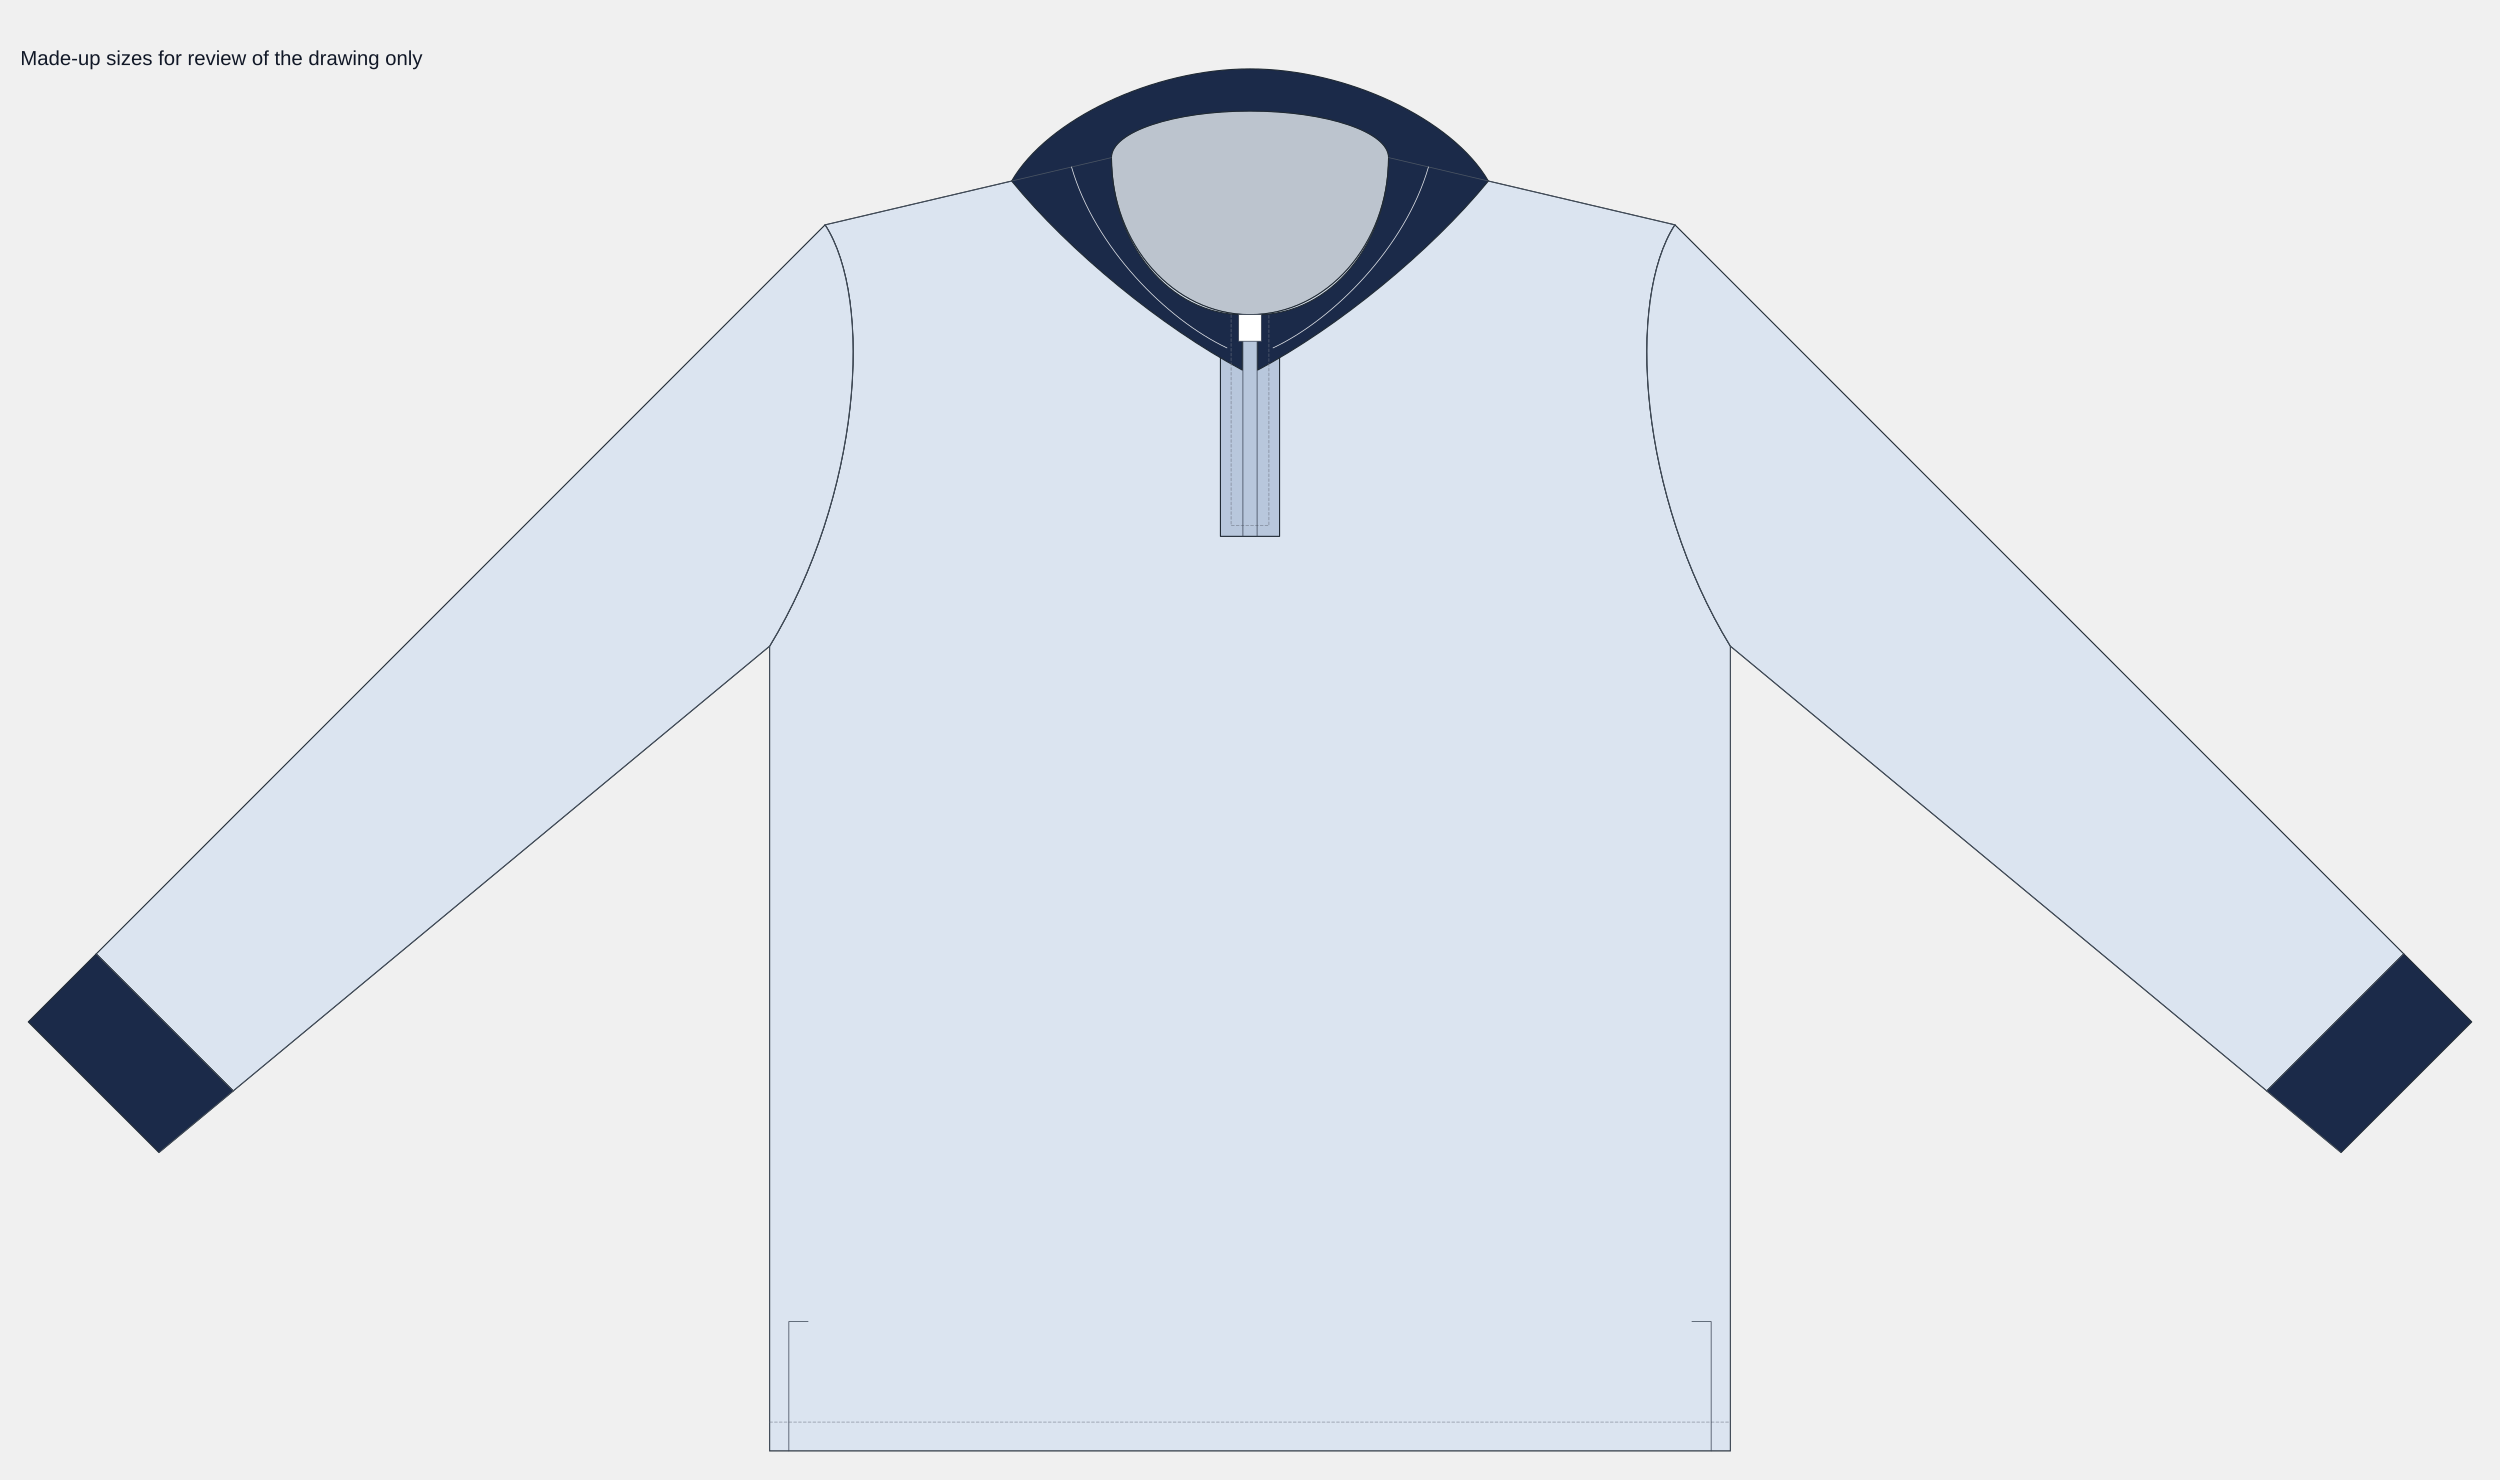
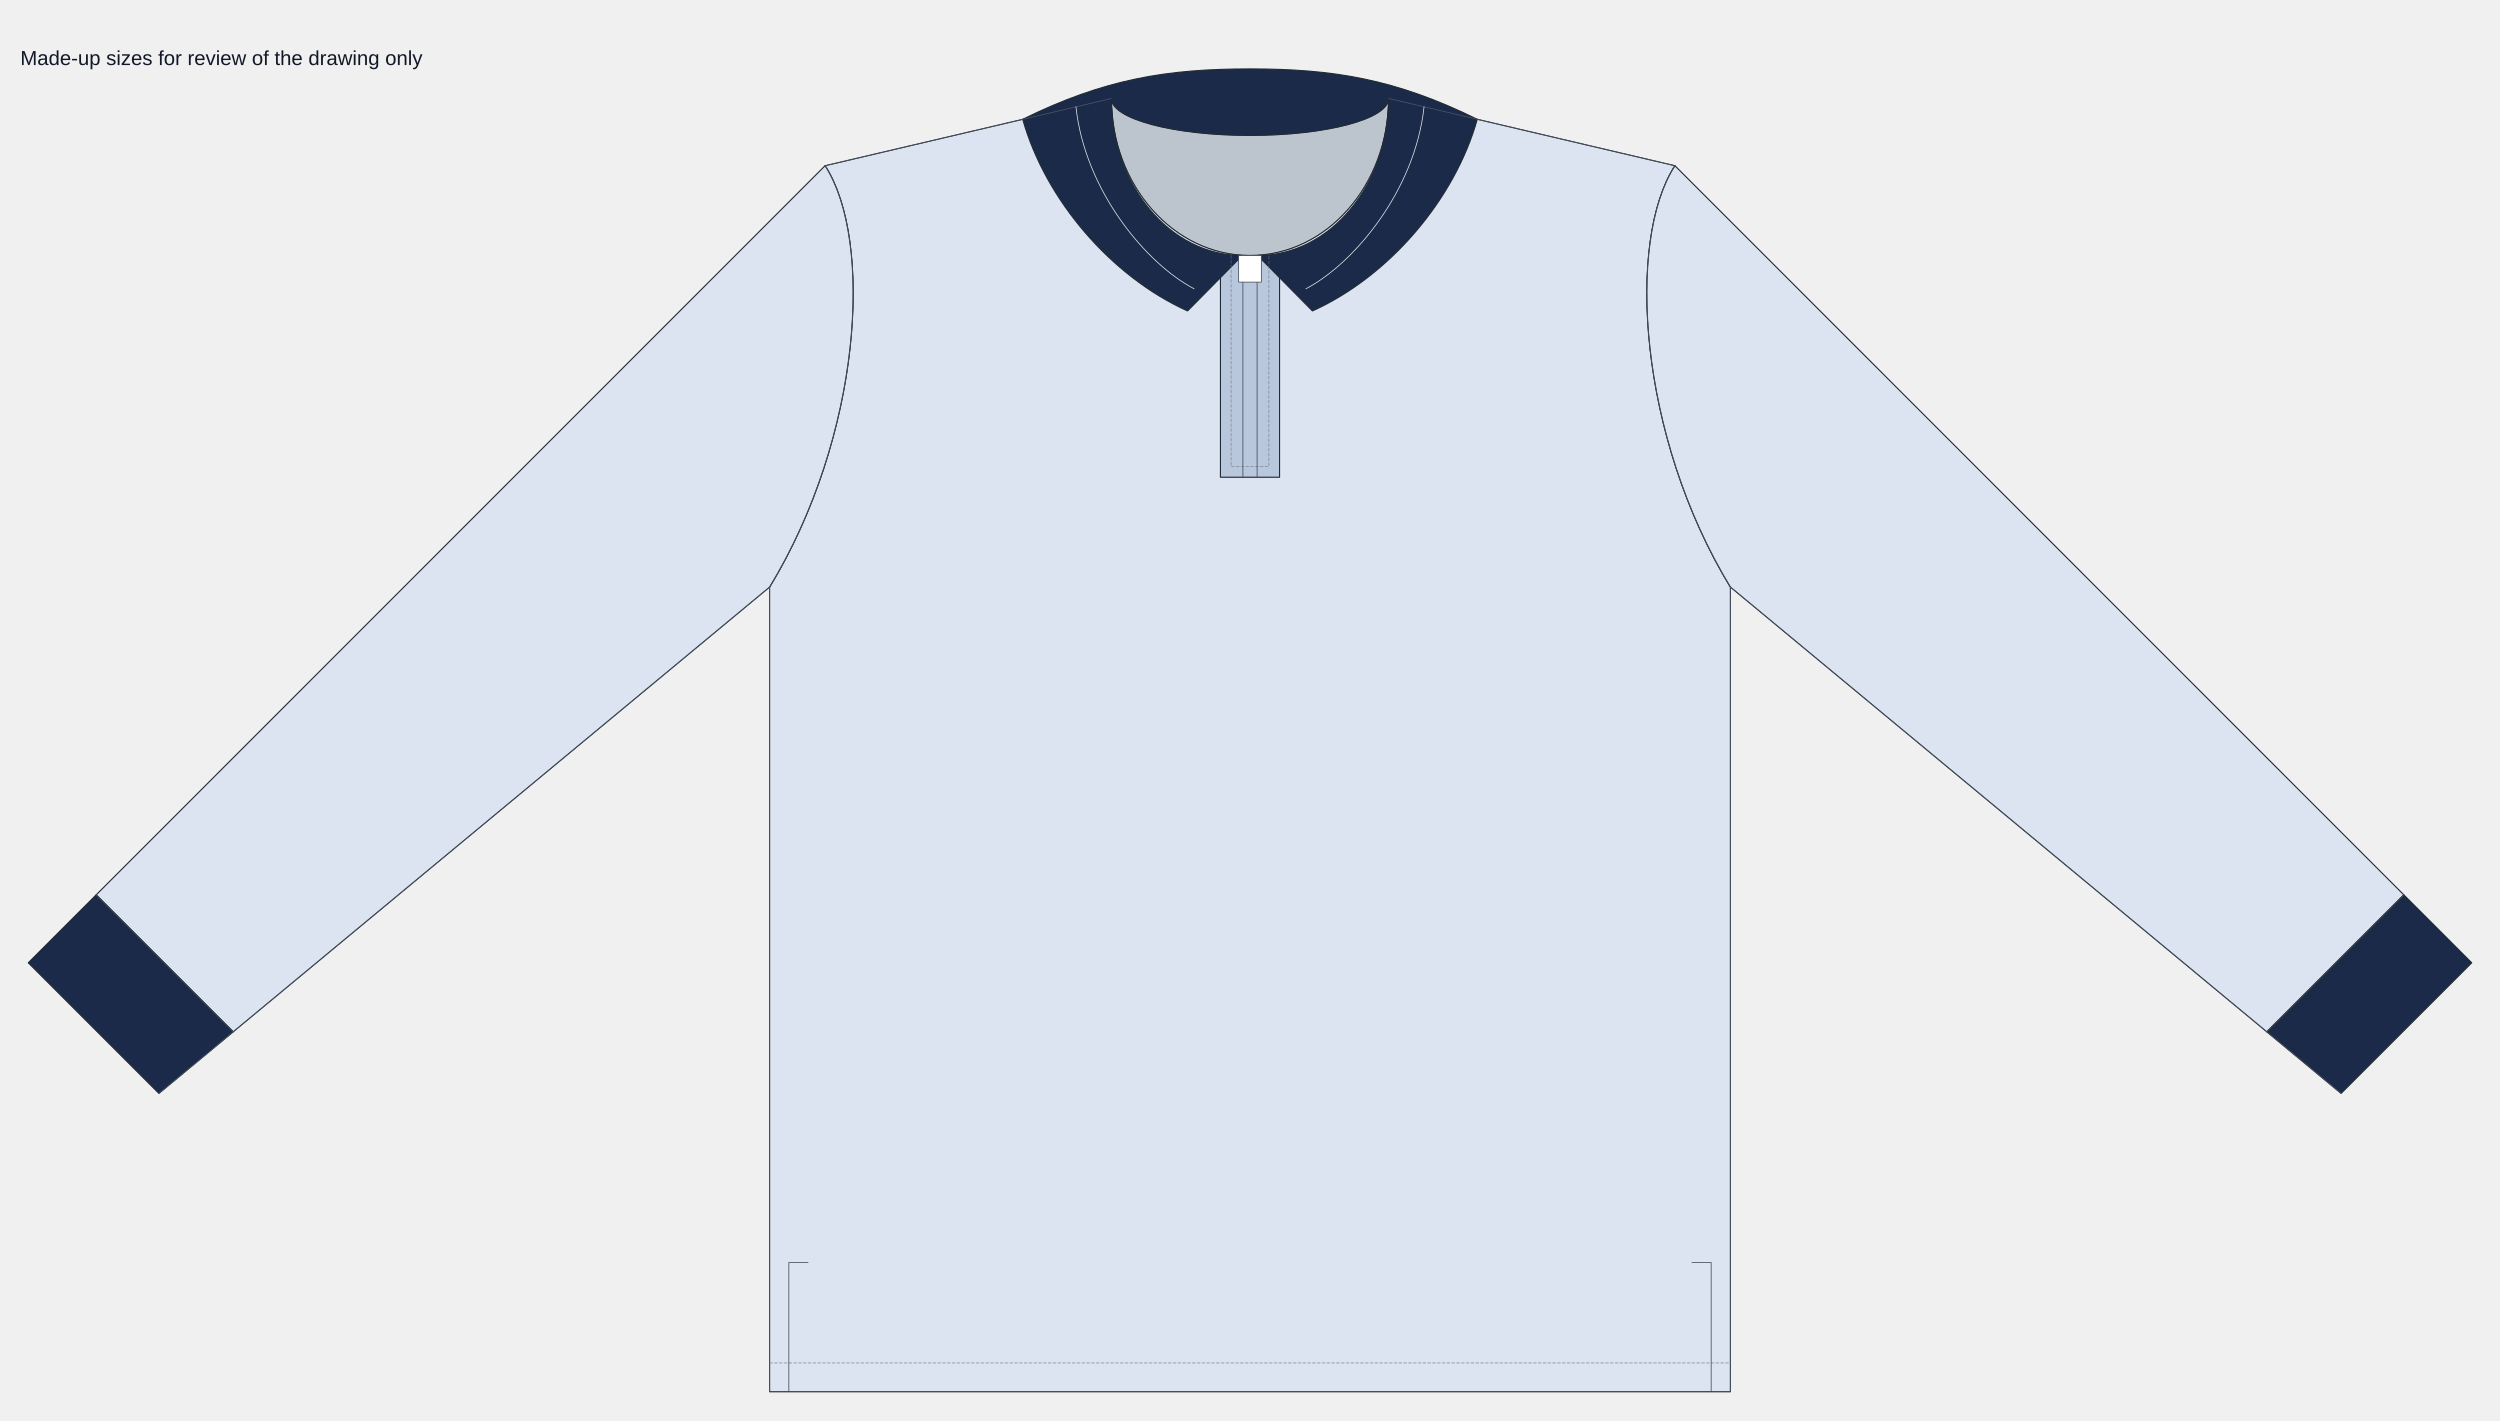
- <svg xmlns="http://www.w3.org/2000/svg" width="1353.12mm" height="800.6mm" viewBox="-6765.6 -853 13531.2 8006" role="img">
+ <svg xmlns="http://www.w3.org/2000/svg" width="1353.12mm" height="768.6mm" viewBox="-6765.6 -533 13531.2 7686" role="img">
  <g id="layer-panels">
-     <path d="M 750 0 C 750 469.4 414.2 850 0 850 C -414.2 850 -750 469.4 -750 0 C -750 -139.2 -414.2 -252 0 -252 C 414.2 -252 750 -139.2 750 0 Z" fill="#bcc4ce" stroke="#4b5563" stroke-width="4" stroke-linejoin="round" stroke-linecap="round" data-name="Inside of the neck" />
+     <path d="M 750 0 C 750 469.4 414.2 850 0 850 C -414.2 850 -750 469.4 -750 0 C -750 110.5 -414.2 200 0 200 C 414.2 200 750 110.5 750 0 Z" fill="#bcc4ce" stroke="#4b5563" stroke-width="4" stroke-linejoin="round" stroke-linecap="round" data-name="Inside of the neck" />
    <path d="M 750 0 L 2300 364 C 2036.1 769.9 2103.2 1828.2 2600 2644.4 L 2600 7000 L 0 7000 L -2600 7000 L -2600 2644.4 C -2103.2 1828.2 -2036.1 769.9 -2300 364 L -750 0 C -750 469.4 -414.2 850 0 850 C 414.2 850 750 469.4 750 0 Z" fill="#dbe4f0" stroke="#1f2933" stroke-width="6" stroke-linejoin="round" stroke-linecap="round" data-name="Body front" />
    <path d="M 2300 364 L 6245 4310.3 L 5503.3 5051.7 L 2600 2644.4 C 2103.2 1828.2 2036.1 769.9 2300 364 Z" fill="#dbe4f0" stroke="#1f2933" stroke-width="6" stroke-linejoin="round" stroke-linecap="round" data-name="Left sleeve" />
    <path d="M -2300 364 L -6245 4310.3 L -5503.3 5051.7 L -2600 2644.4 C -2103.2 1828.2 -2036.1 769.9 -2300 364 Z" fill="#dbe4f0" stroke="#1f2933" stroke-width="6" stroke-linejoin="round" stroke-linecap="round" data-name="Right sleeve" />
    <path d="M 6245 4310.3 L 6612.6 4678.1 L 5905.4 5385.1 L 5503.3 5051.7 Z M -6245 4310.3 L -6612.6 4678.1 L -5905.4 5385.1 L -5503.3 5051.7 Z" fill="#1b2a49" stroke="#1f2933" stroke-width="6" stroke-linejoin="round" stroke-linecap="round" data-name="Cuffs" />
    <path d="M -160 850 L 160 850 L 160 2050 L -160 2050 Z" fill="#b8c7dc" stroke="#1f2933" stroke-width="6" stroke-linejoin="round" stroke-linecap="round" data-name="Placket" />
-     <path d="M 41.6 850 C 432.8 850 750 469.4 750 0 C 750 -139.2 414.2 -252 0 -252 C -414.2 -252 -750 -139.2 -750 0 C -750 469.4 -432.8 850 -41.6 850 L -41.6 1150 C -477.5 917.9 -976.9 508.7 -1290 126.8 C -1096.5 -206.9 -525 -480 0 -480 C 525 -480 1096.5 -206.9 1290 126.8 C 976.9 508.7 477.5 917.9 41.6 1150 Z" fill="#1b2a49" stroke="#1f2933" stroke-width="6" stroke-linejoin="round" stroke-linecap="round" data-name="Collar" />
+     <path d="M 41.6 850 C 432.8 850 750 469.4 750 0 C 750 110.5 414.2 200 0 200 C -414.2 200 -750 110.5 -750 0 C -750 469.4 -432.8 850 -41.6 850 L -338 1150 C -750.8 963.7 -1107.6 548.8 -1230 112.7 C -787.5 -105.5 -450 -160 0 -160 C 450 -160 787.5 -105.5 1230 112.7 C 1107.6 548.8 750.8 963.7 338 1150 Z" fill="#1b2a49" stroke="#1f2933" stroke-width="6" stroke-linejoin="round" stroke-linecap="round" data-name="Collar" />
  </g>
  <g id="layer-seams">
    <path d="M 2300 364 C 2036.1 769.9 2103.2 1828.2 2600 2644.4" fill="none" stroke="#4b5563" stroke-width="4" stroke-linejoin="round" stroke-linecap="round" data-name="Armhole seam, right" />
    <path d="M -2300 364 C -2036.1 769.9 -2103.2 1828.2 -2600 2644.4" fill="none" stroke="#4b5563" stroke-width="4" stroke-linejoin="round" stroke-linecap="round" data-name="Armhole seam, left" />
    <path d="M 2600 2644.4 L 2600 7000" fill="none" stroke="#4b5563" stroke-width="4" stroke-linejoin="round" stroke-linecap="round" data-name="Side seam, right" />
    <path d="M -2600 2644.4 L -2600 7000" fill="none" stroke="#4b5563" stroke-width="4" stroke-linejoin="round" stroke-linecap="round" data-name="Side seam, left" />
    <path d="M 2600 2644.4 L 5905.4 5385.1" fill="none" stroke="#4b5563" stroke-width="4" stroke-linejoin="round" stroke-linecap="round" data-name="Underarm seam, right" />
    <path d="M -2600 2644.4 L -5905.4 5385.1" fill="none" stroke="#4b5563" stroke-width="4" stroke-linejoin="round" stroke-linecap="round" data-name="Underarm seam, left" />
    <path d="M 750 0 L 2300 364" fill="none" stroke="#4b5563" stroke-width="4" stroke-linejoin="round" stroke-linecap="round" data-name="Shoulder seam, right" />
    <path d="M -750 0 L -2300 364" fill="none" stroke="#4b5563" stroke-width="4" stroke-linejoin="round" stroke-linecap="round" data-name="Shoulder seam, left" />
    <path d="M 6245 4310.3 L 5503.3 5051.7" fill="none" stroke="#4b5563" stroke-width="4" stroke-linejoin="round" stroke-linecap="round" data-name="Cuff seam, right" />
    <path d="M -6245 4310.3 L -5503.3 5051.7" fill="none" stroke="#4b5563" stroke-width="4" stroke-linejoin="round" stroke-linecap="round" data-name="Cuff seam, left" />
  </g>
  <g id="layer-stitching">
    <path d="M -2600 6844 L 2600 6844" fill="none" stroke="#6b7280" stroke-width="3" stroke-dasharray="16 10" stroke-linejoin="round" stroke-linecap="round" data-name="Hem stitching" />
    <path d="M -102.4 850 L -102.4 1992.4 L 102.4 1992.4 L 102.4 850" fill="none" stroke="#6b7280" stroke-width="3" stroke-dasharray="16 10" stroke-linejoin="round" stroke-linecap="round" data-name="Placket stitching" />
  </g>
  <g id="layer-details">
-     <path d="M 124.8 1030 C 450.7 877.2 840.7 485.1 966 50.7" fill="none" stroke="#e5e7eb" stroke-width="4" stroke-linejoin="round" stroke-linecap="round" data-name="Collar fold line, right" />
-     <path d="M -124.8 1030 C -450.7 877.2 -840.7 485.1 -966 50.7" fill="none" stroke="#e5e7eb" stroke-width="4" stroke-linejoin="round" stroke-linecap="round" data-name="Collar fold line, left" />
+     <path d="M 302.6 1030 C 560 895.5 893 501.2 942 45.1" fill="none" stroke="#e5e7eb" stroke-width="4" stroke-linejoin="round" stroke-linecap="round" data-name="Collar fold line, right" />
+     <path d="M -302.6 1030 C -560 895.5 -893 501.2 -942 45.1" fill="none" stroke="#e5e7eb" stroke-width="4" stroke-linejoin="round" stroke-linecap="round" data-name="Collar fold line, left" />
    <path d="M -38.4 850 L -38.4 2050" fill="none" stroke="#374151" stroke-width="4" stroke-linejoin="round" stroke-linecap="round" data-name="Zip teeth, left" />
    <path d="M 38.4 850 L 38.4 2050" fill="none" stroke="#374151" stroke-width="4" stroke-linejoin="round" stroke-linecap="round" data-name="Zip teeth, right" />
    <path d="M -61.4 850 L 61.4 850 L 61.4 994 L -61.4 994 Z" fill="#ffffff" stroke="#374151" stroke-width="4" stroke-linejoin="round" stroke-linecap="round" data-name="Zip pull" />
    <path d="M 2496 7000 L 2496 6300 L 2392 6300" fill="none" stroke="#374151" stroke-width="4" stroke-linejoin="round" stroke-linecap="round" data-name="Side vent, right" />
    <path d="M -2496 7000 L -2496 6300 L -2392 6300" fill="none" stroke="#374151" stroke-width="4" stroke-linejoin="round" stroke-linecap="round" data-name="Side vent, left" />
  </g>
  <g id="layer-artwork" />
  <g id="layer-note">
-     <text x="-6655.6" y="-501" font-size="110" text-anchor="start" fill="#111827" font-family="Geist, Arial, Helvetica, sans-serif">Made-up sizes for review of the drawing only</text>
+     <text x="-6655.6" y="-181" font-size="110" text-anchor="start" fill="#111827" font-family="Geist, Arial, Helvetica, sans-serif">Made-up sizes for review of the drawing only</text>
  </g>
</svg>
